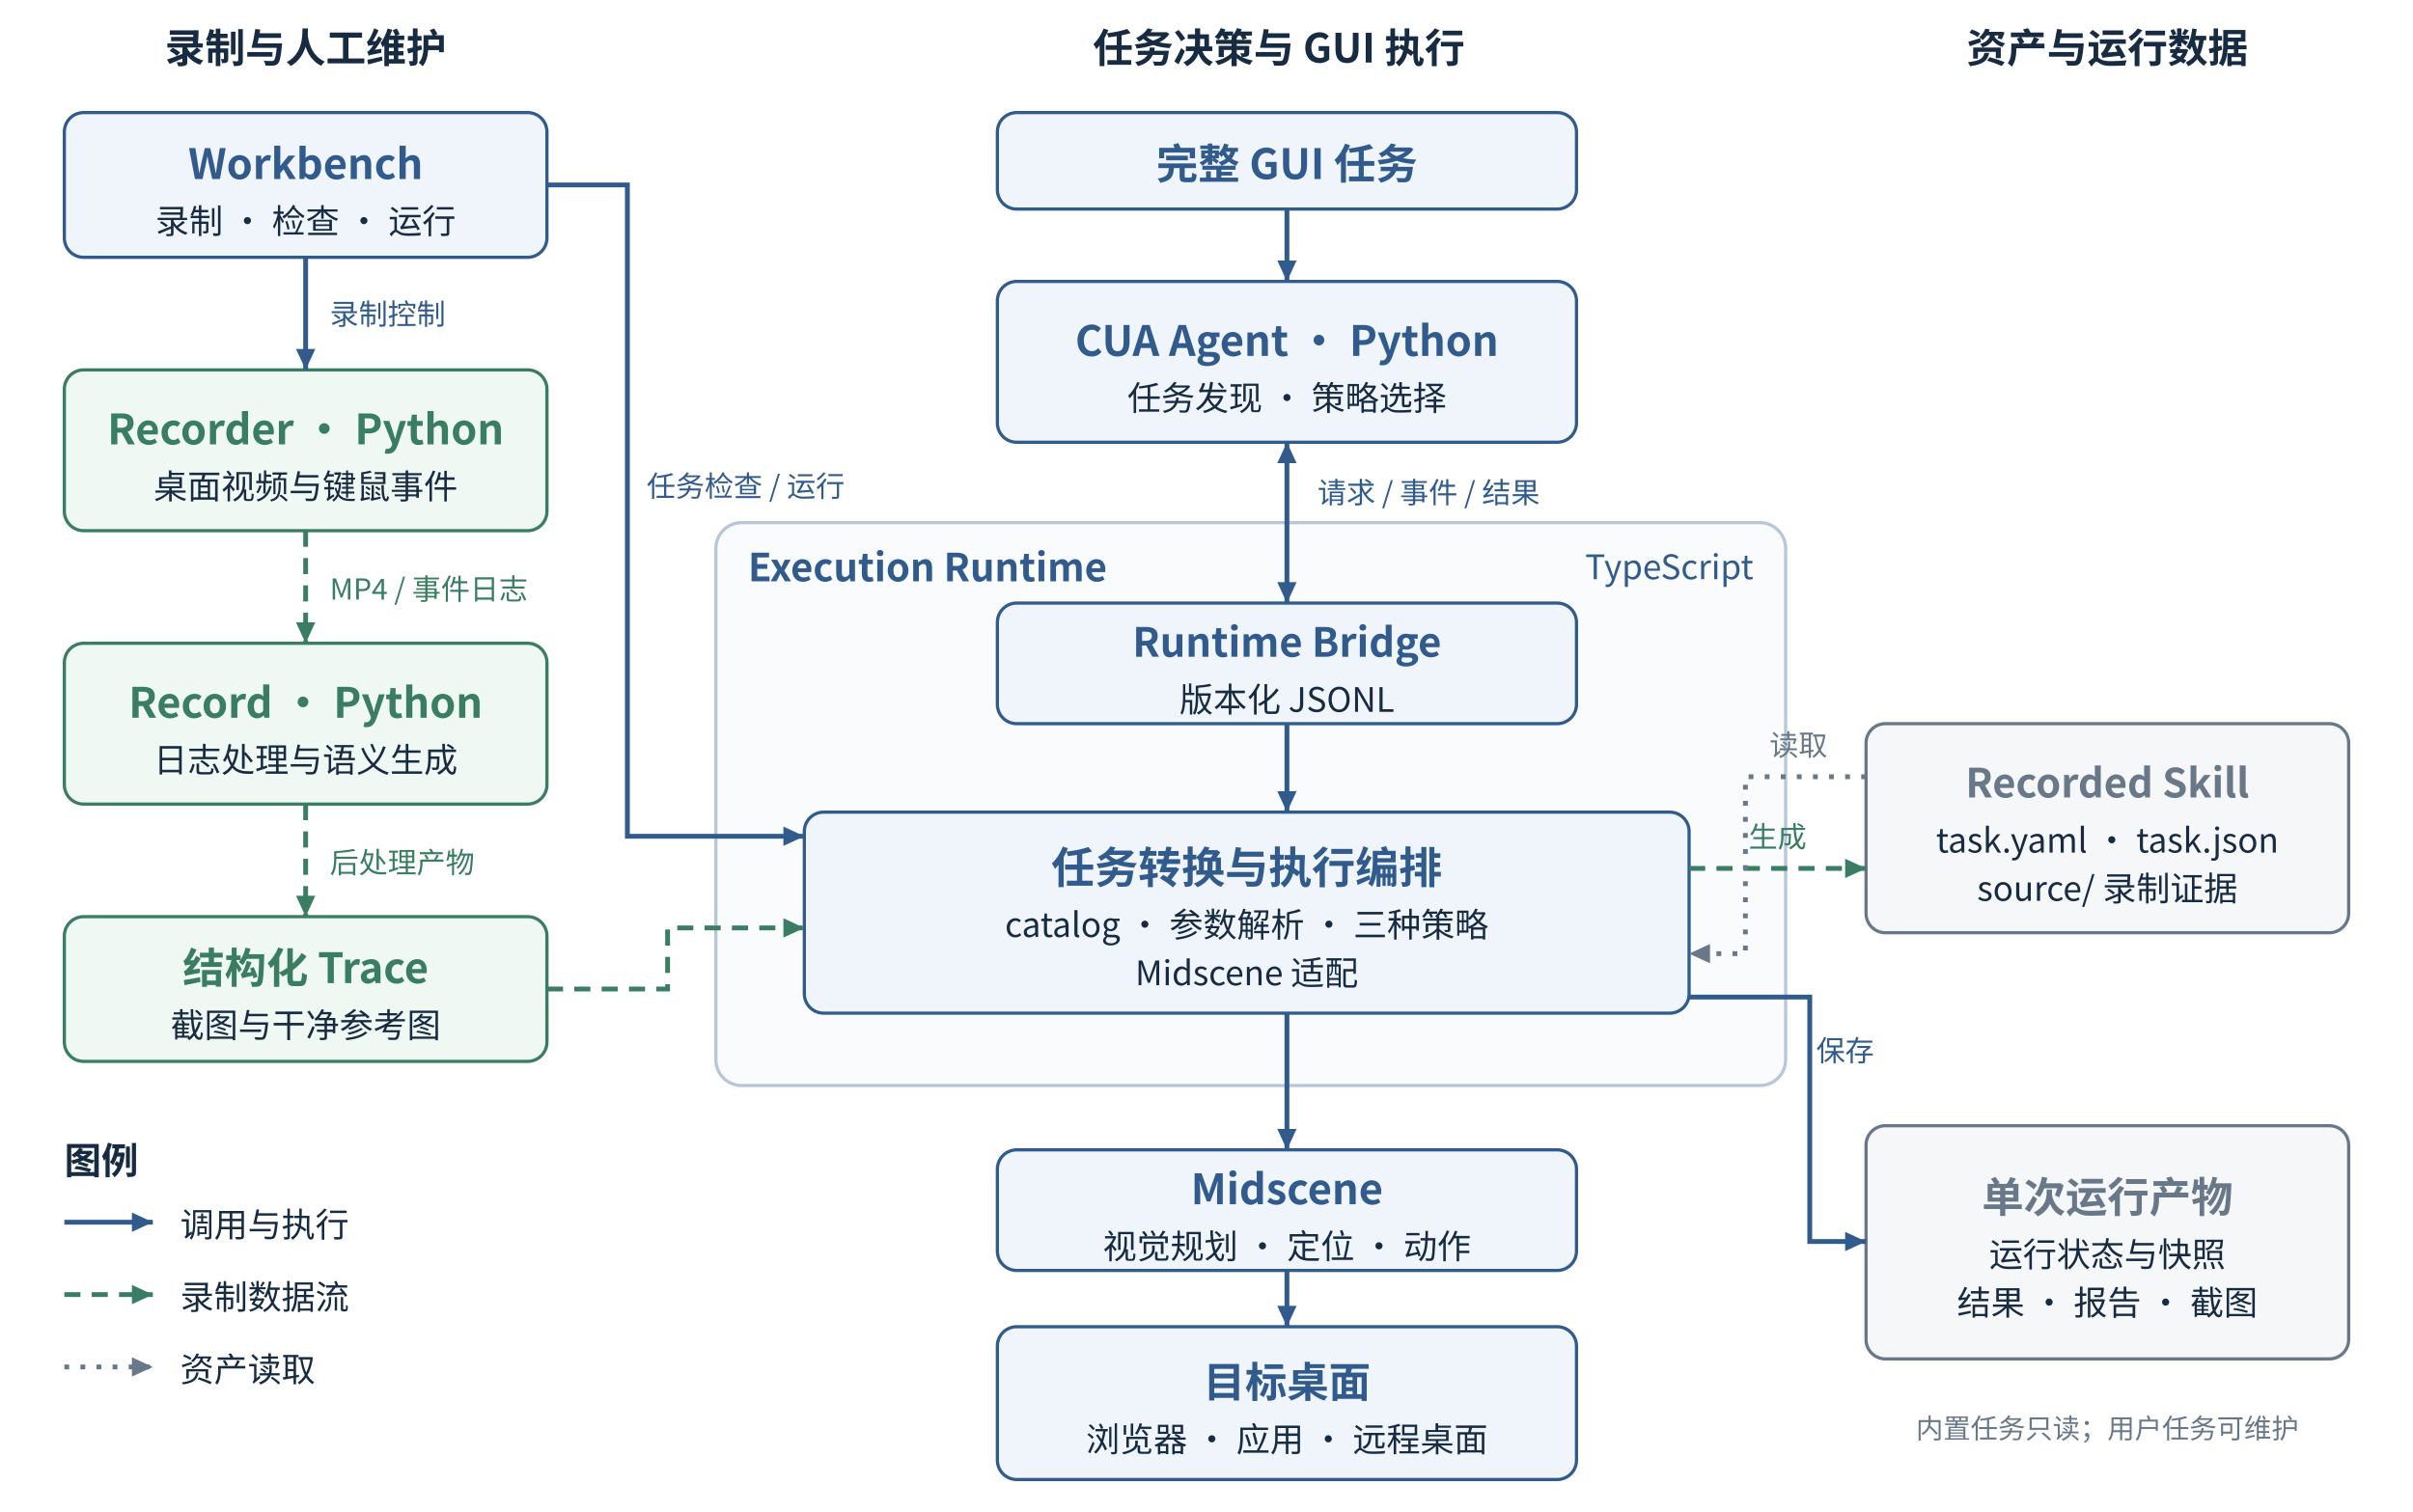
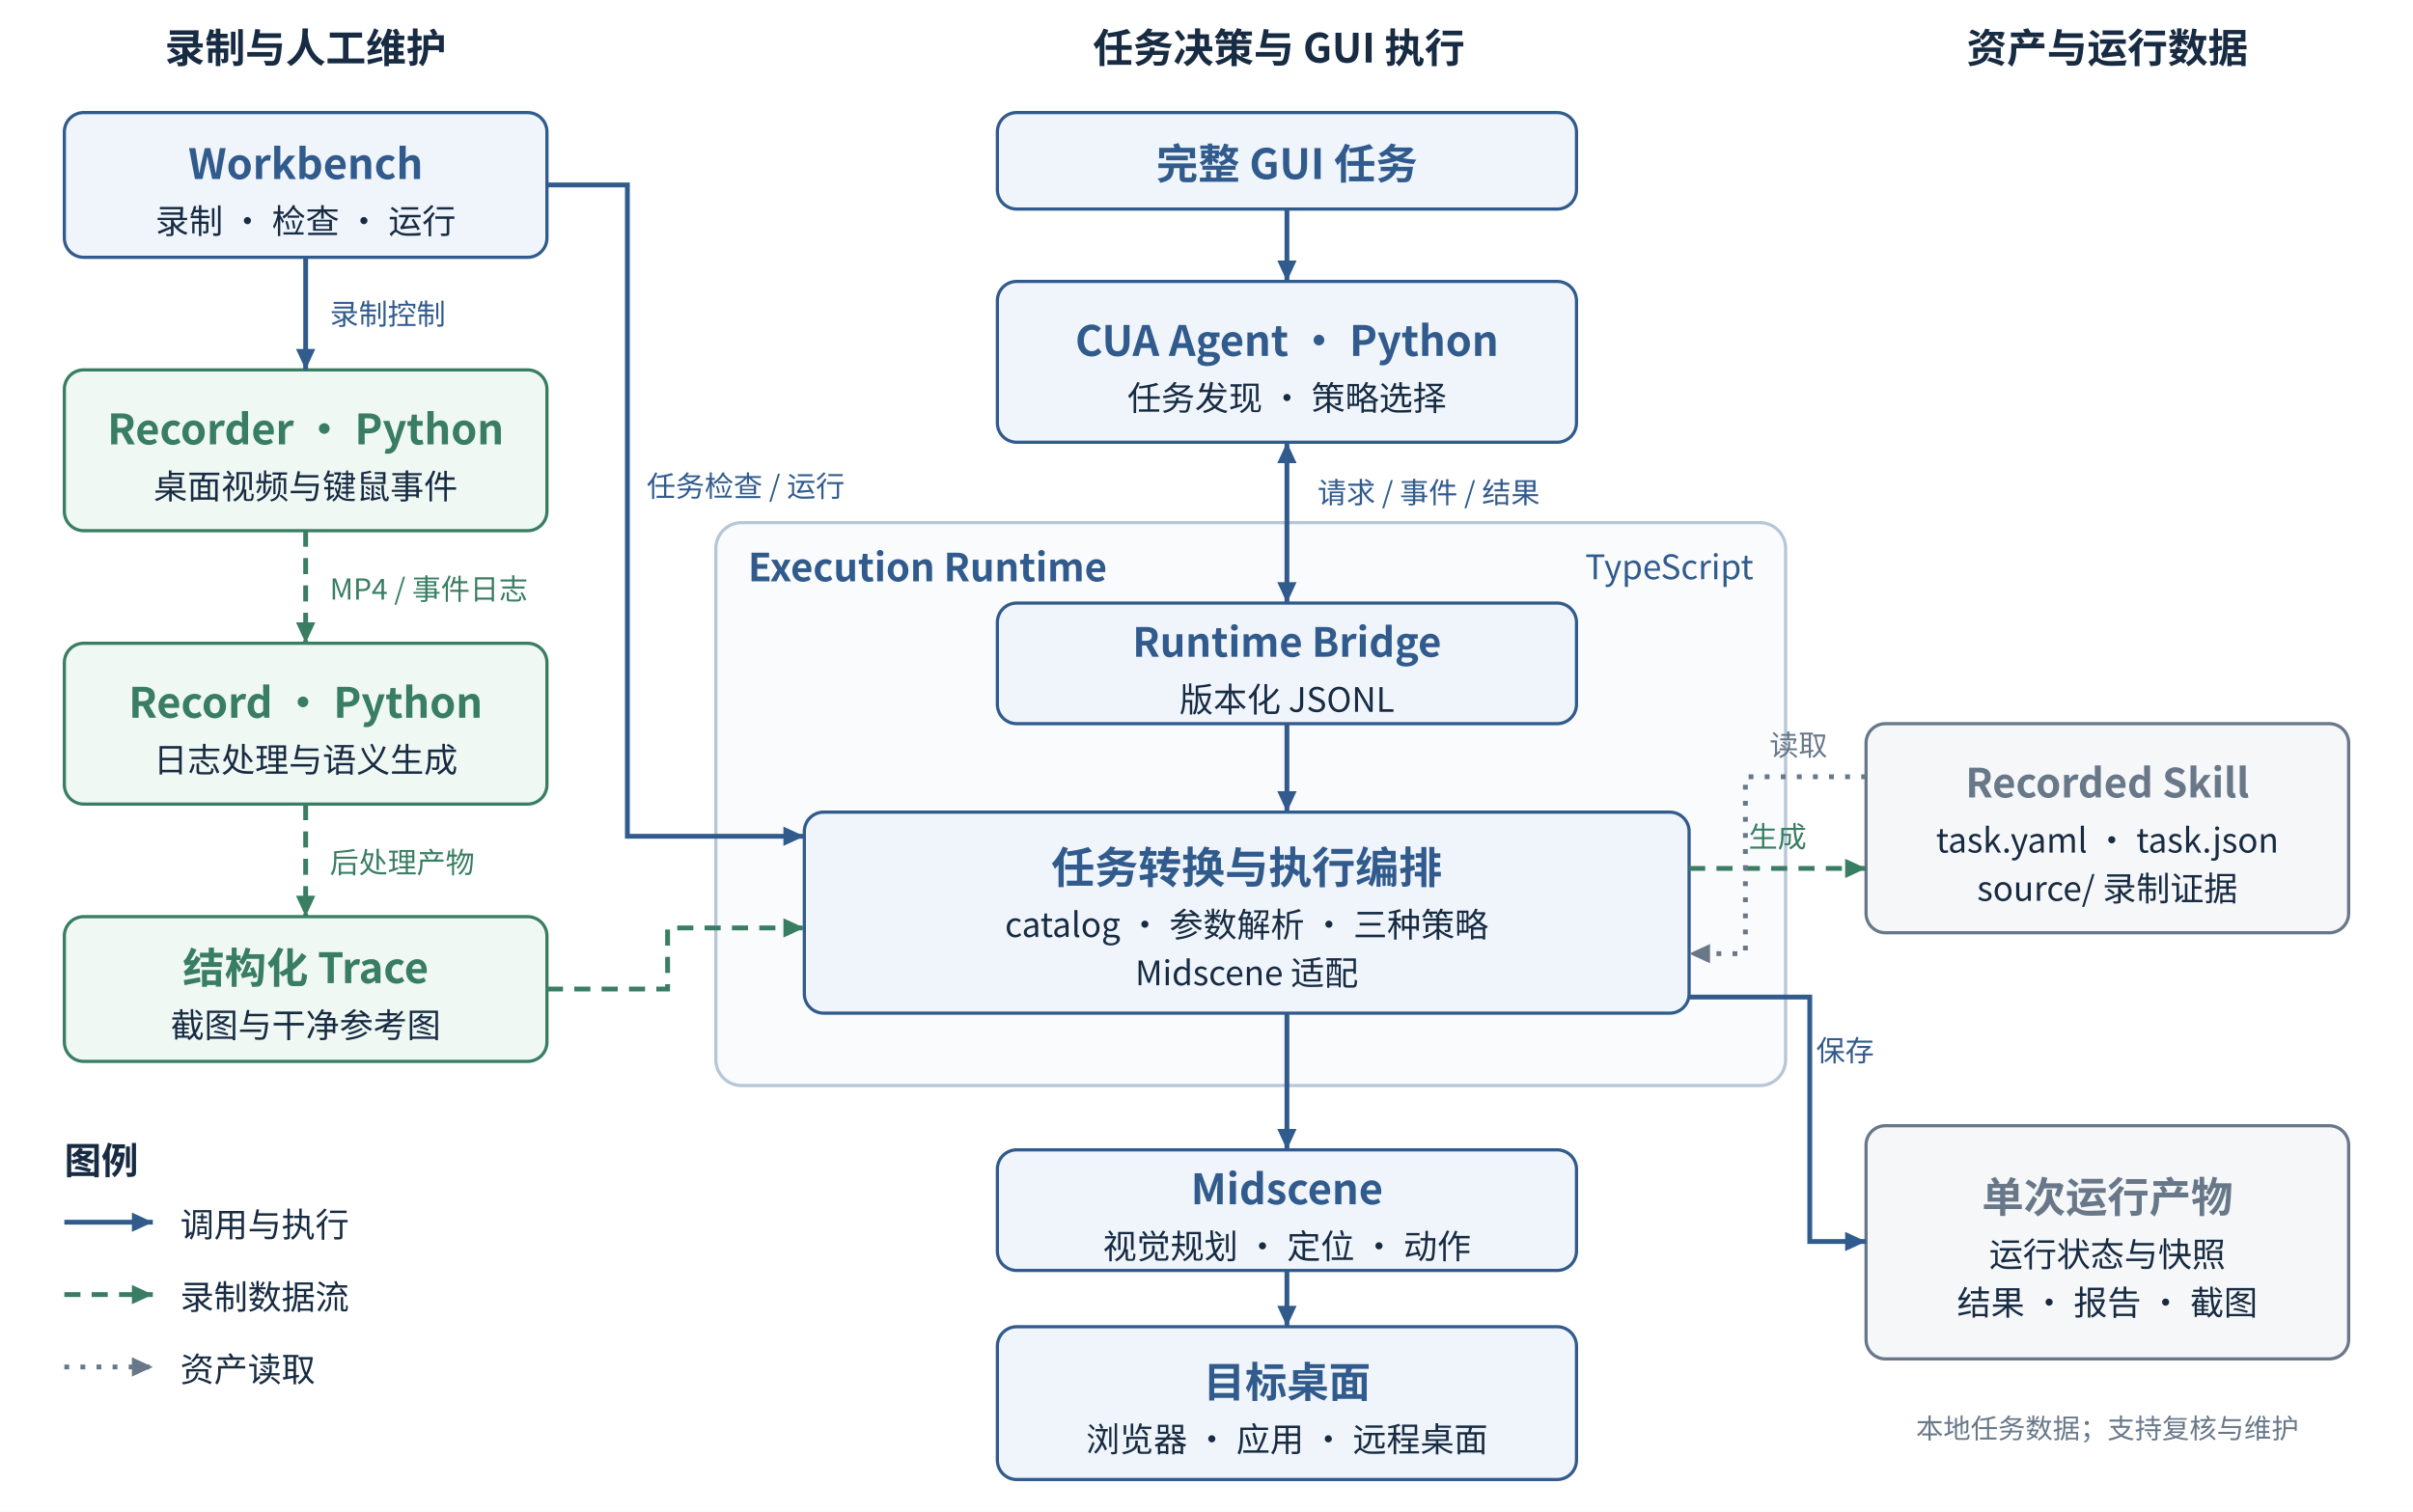
<svg xmlns="http://www.w3.org/2000/svg" width="1500" height="940" viewBox="0 0 1500 940">
  <rect width="100%" height="100%" fill="white" />
  <text x="190" y="28" text-anchor="middle" dominant-baseline="central" font-family="Microsoft YaHei, Noto Sans CJK SC, sans-serif" font-size="25" font-weight="600" fill="#172B42">录制与人工维护</text>
  <text x="795" y="28" text-anchor="middle" dominant-baseline="central" font-family="Microsoft YaHei, Noto Sans CJK SC, sans-serif" font-size="25" font-weight="600" fill="#172B42">任务决策与 GUI 执行</text>
  <text x="1310" y="28" text-anchor="middle" dominant-baseline="central" font-family="Microsoft YaHei, Noto Sans CJK SC, sans-serif" font-size="25" font-weight="600" fill="#172B42">资产与运行数据</text>
  <rect x="445" y="325" width="665" height="350" rx="16" fill="#FAFBFD" stroke="#B7C7D8" stroke-width="2" />
  <text x="465" y="351" text-anchor="start" dominant-baseline="central" font-family="Microsoft YaHei, Noto Sans CJK SC, sans-serif" font-size="24" font-weight="600" fill="#315B8C">Execution Runtime</text>
  <text x="1090" y="351" text-anchor="end" dominant-baseline="central" font-family="Microsoft YaHei, Noto Sans CJK SC, sans-serif" font-size="21" font-weight="400" fill="#315B8C">TypeScript</text>
  <rect x="40" y="70" width="300" height="90" rx="12" fill="#F0F5FC" stroke="#315B8C" stroke-width="2" />
  <text x="190.0" y="100.0" text-anchor="middle" dominant-baseline="central" font-family="Microsoft YaHei, Noto Sans CJK SC, sans-serif" font-size="26" font-weight="600" fill="#315B8C">Workbench</text>
  <text x="190.0" y="136.0" text-anchor="middle" dominant-baseline="central" font-family="Microsoft YaHei, Noto Sans CJK SC, sans-serif" font-size="21" font-weight="400" fill="#172B42">录制 · 检查 · 运行</text>
  <rect x="40" y="230" width="300" height="100" rx="12" fill="#F0F8F4" stroke="#397D63" stroke-width="2" />
  <text x="190.0" y="265.0" text-anchor="middle" dominant-baseline="central" font-family="Microsoft YaHei, Noto Sans CJK SC, sans-serif" font-size="26" font-weight="600" fill="#397D63">Recorder  ·  Python</text>
  <text x="190.0" y="301.0" text-anchor="middle" dominant-baseline="central" font-family="Microsoft YaHei, Noto Sans CJK SC, sans-serif" font-size="21" font-weight="400" fill="#172B42">桌面视频与键鼠事件</text>
  <rect x="40" y="400" width="300" height="100" rx="12" fill="#F0F8F4" stroke="#397D63" stroke-width="2" />
  <text x="190.0" y="435.0" text-anchor="middle" dominant-baseline="central" font-family="Microsoft YaHei, Noto Sans CJK SC, sans-serif" font-size="26" font-weight="600" fill="#397D63">Record  ·  Python</text>
  <text x="190.0" y="471.0" text-anchor="middle" dominant-baseline="central" font-family="Microsoft YaHei, Noto Sans CJK SC, sans-serif" font-size="21" font-weight="400" fill="#172B42">日志处理与语义生成</text>
  <rect x="40" y="570" width="300" height="90" rx="12" fill="#F0F8F4" stroke="#397D63" stroke-width="2" />
  <text x="190.0" y="600.0" text-anchor="middle" dominant-baseline="central" font-family="Microsoft YaHei, Noto Sans CJK SC, sans-serif" font-size="26" font-weight="600" fill="#397D63">结构化 Trace</text>
  <text x="190.0" y="636.0" text-anchor="middle" dominant-baseline="central" font-family="Microsoft YaHei, Noto Sans CJK SC, sans-serif" font-size="21" font-weight="400" fill="#172B42">截图与干净参考图</text>
  <rect x="620" y="70" width="360" height="60" rx="12" fill="#F0F5FC" stroke="#315B8C" stroke-width="2" />
  <text x="800.0" y="100.0" text-anchor="middle" dominant-baseline="central" font-family="Microsoft YaHei, Noto Sans CJK SC, sans-serif" font-size="26" font-weight="600" fill="#315B8C">完整 GUI 任务</text>
  <rect x="620" y="175" width="360" height="100" rx="12" fill="#F0F5FC" stroke="#315B8C" stroke-width="2" />
  <text x="800.0" y="210.0" text-anchor="middle" dominant-baseline="central" font-family="Microsoft YaHei, Noto Sans CJK SC, sans-serif" font-size="26" font-weight="600" fill="#315B8C">CUA Agent  ·  Python</text>
  <text x="800.0" y="246.0" text-anchor="middle" dominant-baseline="central" font-family="Microsoft YaHei, Noto Sans CJK SC, sans-serif" font-size="21" font-weight="400" fill="#172B42">任务发现 · 策略选择</text>
  <rect x="620" y="375" width="360" height="75" rx="12" fill="#F0F5FC" stroke="#315B8C" stroke-width="2" />
  <text x="800.0" y="397.5" text-anchor="middle" dominant-baseline="central" font-family="Microsoft YaHei, Noto Sans CJK SC, sans-serif" font-size="25" font-weight="600" fill="#315B8C">Runtime Bridge</text>
  <text x="800.0" y="433.5" text-anchor="middle" dominant-baseline="central" font-family="Microsoft YaHei, Noto Sans CJK SC, sans-serif" font-size="21" font-weight="400" fill="#172B42">版本化 JSONL</text>
  <rect x="500" y="505" width="550" height="125" rx="12" fill="#F0F5FC" stroke="#315B8C" stroke-width="2" />
  <text x="775.0" y="537.5" text-anchor="middle" dominant-baseline="central" font-family="Microsoft YaHei, Noto Sans CJK SC, sans-serif" font-size="27" font-weight="600" fill="#315B8C">任务转换与执行编排</text>
  <text x="775.0" y="573.5" text-anchor="middle" dominant-baseline="central" font-family="Microsoft YaHei, Noto Sans CJK SC, sans-serif" font-size="21" font-weight="400" fill="#172B42">catalog · 参数解析 · 三种策略</text>
  <text x="775.0" y="603.5" text-anchor="middle" dominant-baseline="central" font-family="Microsoft YaHei, Noto Sans CJK SC, sans-serif" font-size="21" font-weight="400" fill="#172B42">Midscene 适配</text>
  <rect x="620" y="715" width="360" height="75" rx="12" fill="#F0F5FC" stroke="#315B8C" stroke-width="2" />
  <text x="800.0" y="737.5" text-anchor="middle" dominant-baseline="central" font-family="Microsoft YaHei, Noto Sans CJK SC, sans-serif" font-size="26" font-weight="600" fill="#315B8C">Midscene</text>
  <text x="800.0" y="773.5" text-anchor="middle" dominant-baseline="central" font-family="Microsoft YaHei, Noto Sans CJK SC, sans-serif" font-size="21" font-weight="400" fill="#172B42">视觉规划 · 定位 · 动作</text>
  <rect x="620" y="825" width="360" height="95" rx="12" fill="#F0F5FC" stroke="#315B8C" stroke-width="2" />
  <text x="800.0" y="857.5" text-anchor="middle" dominant-baseline="central" font-family="Microsoft YaHei, Noto Sans CJK SC, sans-serif" font-size="26" font-weight="600" fill="#315B8C">目标桌面</text>
  <text x="800.0" y="893.5" text-anchor="middle" dominant-baseline="central" font-family="Microsoft YaHei, Noto Sans CJK SC, sans-serif" font-size="21" font-weight="400" fill="#172B42">浏览器 · 应用 · 远程桌面</text>
  <rect x="1160" y="450" width="300" height="130" rx="12" fill="#F6F7F9" stroke="#687889" stroke-width="2" />
  <text x="1310.0" y="485.0" text-anchor="middle" dominant-baseline="central" font-family="Microsoft YaHei, Noto Sans CJK SC, sans-serif" font-size="25" font-weight="600" fill="#687889">Recorded Skill</text>
  <text x="1310.0" y="521.0" text-anchor="middle" dominant-baseline="central" font-family="Microsoft YaHei, Noto Sans CJK SC, sans-serif" font-size="21" font-weight="400" fill="#172B42">task.yaml · task.json</text>
  <text x="1310.0" y="551.0" text-anchor="middle" dominant-baseline="central" font-family="Microsoft YaHei, Noto Sans CJK SC, sans-serif" font-size="21" font-weight="400" fill="#172B42">source/ 录制证据</text>
  <rect x="1160" y="700" width="300" height="145" rx="12" fill="#F6F7F9" stroke="#687889" stroke-width="2" />
  <text x="1310.0" y="742.5" text-anchor="middle" dominant-baseline="central" font-family="Microsoft YaHei, Noto Sans CJK SC, sans-serif" font-size="26" font-weight="600" fill="#687889">单次运行产物</text>
  <text x="1310.0" y="778.5" text-anchor="middle" dominant-baseline="central" font-family="Microsoft YaHei, Noto Sans CJK SC, sans-serif" font-size="21" font-weight="400" fill="#172B42">运行状态与快照</text>
  <text x="1310.0" y="808.5" text-anchor="middle" dominant-baseline="central" font-family="Microsoft YaHei, Noto Sans CJK SC, sans-serif" font-size="21" font-weight="400" fill="#172B42">结果 · 报告 · 截图</text>
  <path d="M 800,130 L 800,175" fill="none" stroke="#315B8C" stroke-width="3" />
  <polygon points="800,175 794.0,162.0 806.0,162.0" fill="#315B8C" />
  <path d="M 800,275 L 800,375" fill="none" stroke="#315B8C" stroke-width="3" />
  <polygon points="800,375 794.0,362.0 806.0,362.0" fill="#315B8C" />
  <polygon points="800,275 806.0,288.0 794.0,288.0" fill="#315B8C" />
  <text x="819" y="305" text-anchor="start" dominant-baseline="central" font-family="Microsoft YaHei, Noto Sans CJK SC, sans-serif" font-size="18" font-weight="400" fill="#315B8C">请求 / 事件 / 结果</text>
  <path d="M 800,450 L 800,505" fill="none" stroke="#315B8C" stroke-width="3" />
  <polygon points="800,505 794.0,492.0 806.0,492.0" fill="#315B8C" />
  <path d="M 800,630 L 800,715" fill="none" stroke="#315B8C" stroke-width="3" />
  <polygon points="800,715 794.0,702.0 806.0,702.0" fill="#315B8C" />
  <path d="M 800,790 L 800,825" fill="none" stroke="#315B8C" stroke-width="3" />
  <polygon points="800,825 794.0,812.0 806.0,812.0" fill="#315B8C" />
  <path d="M 190,160 L 190,230" fill="none" stroke="#315B8C" stroke-width="3" />
  <polygon points="190,230 184.0,217.0 196.0,217.0" fill="#315B8C" />
  <text x="205" y="194" text-anchor="start" dominant-baseline="central" font-family="Microsoft YaHei, Noto Sans CJK SC, sans-serif" font-size="18" font-weight="400" fill="#315B8C">录制控制</text>
  <path d="M 190,330 L 190,400" fill="none" stroke="#397D63" stroke-width="3" stroke-dasharray="10 7" />
  <polygon points="190,400 184.0,387.0 196.0,387.0" fill="#397D63" />
  <text x="205" y="365" text-anchor="start" dominant-baseline="central" font-family="Microsoft YaHei, Noto Sans CJK SC, sans-serif" font-size="18" font-weight="400" fill="#397D63">MP4 / 事件日志</text>
  <path d="M 190,500 L 190,570" fill="none" stroke="#397D63" stroke-width="3" stroke-dasharray="10 7" />
  <polygon points="190,570 184.0,557.0 196.0,557.0" fill="#397D63" />
  <text x="205" y="535" text-anchor="start" dominant-baseline="central" font-family="Microsoft YaHei, Noto Sans CJK SC, sans-serif" font-size="18" font-weight="400" fill="#397D63">后处理产物</text>
  <path d="M 340,115 L 390,115 L 390,520 L 500,520" fill="none" stroke="#315B8C" stroke-width="3" />
  <polygon points="500,520 487.0,526.0 487.0,514.0" fill="#315B8C" />
  <text x="402" y="301" text-anchor="start" dominant-baseline="central" font-family="Microsoft YaHei, Noto Sans CJK SC, sans-serif" font-size="18" font-weight="400" fill="#315B8C">任务检查 / 运行</text>
  <path d="M 340,615 L 415,615 L 415,577 L 500,577" fill="none" stroke="#397D63" stroke-width="3" stroke-dasharray="10 7" />
  <polygon points="500,577 487.0,583.0 487.0,571.0" fill="#397D63" />
  <path d="M 1050,540 L 1160,540" fill="none" stroke="#397D63" stroke-width="3" stroke-dasharray="10 7" />
  <polygon points="1160,540 1147.0,546.0 1147.0,534.0" fill="#397D63" />
  <text x="1105" y="519" text-anchor="middle" dominant-baseline="central" font-family="Microsoft YaHei, Noto Sans CJK SC, sans-serif" font-size="18" font-weight="400" fill="#397D63">生成</text>
  <path d="M 1160,483 L 1085,483 L 1085,593 L 1050,593" fill="none" stroke="#687889" stroke-width="3" stroke-dasharray="3 7" />
  <polygon points="1050,593 1063.0,587.0 1063.0,599.0" fill="#687889" />
  <text x="1118" y="462" text-anchor="middle" dominant-baseline="central" font-family="Microsoft YaHei, Noto Sans CJK SC, sans-serif" font-size="18" font-weight="400" fill="#687889">读取</text>
  <path d="M 1050,620 L 1125,620 L 1125,772 L 1160,772" fill="none" stroke="#315B8C" stroke-width="3" />
  <polygon points="1160,772 1147.0,778.0 1147.0,766.0" fill="#315B8C" />
  <text x="1147" y="652" text-anchor="middle" dominant-baseline="central" font-family="Microsoft YaHei, Noto Sans CJK SC, sans-serif" font-size="18" font-weight="400" fill="#315B8C">保存</text>
  <text x="40" y="720" text-anchor="start" dominant-baseline="central" font-family="Microsoft YaHei, Noto Sans CJK SC, sans-serif" font-size="23" font-weight="600" fill="#172B42">图例</text>
  <path d="M 40,760 L 95,760" fill="none" stroke="#315B8C" stroke-width="3" />
  <polygon points="95,760 82.0,766.0 82.0,754.0" fill="#315B8C" />
  <text x="112" y="760" text-anchor="start" dominant-baseline="central" font-family="Microsoft YaHei, Noto Sans CJK SC, sans-serif" font-size="21" font-weight="400" fill="#172B42">调用与执行</text>
  <path d="M 40,805 L 95,805" fill="none" stroke="#397D63" stroke-width="3" stroke-dasharray="10 7" />
  <polygon points="95,805 82.0,811.0 82.0,799.0" fill="#397D63" />
  <text x="112" y="805" text-anchor="start" dominant-baseline="central" font-family="Microsoft YaHei, Noto Sans CJK SC, sans-serif" font-size="21" font-weight="400" fill="#172B42">录制数据流</text>
  <path d="M 40,850 L 95,850" fill="none" stroke="#687889" stroke-width="3" stroke-dasharray="3 7" />
  <polygon points="95,850 82.0,856.0 82.0,844.0" fill="#687889" />
  <text x="112" y="850" text-anchor="start" dominant-baseline="central" font-family="Microsoft YaHei, Noto Sans CJK SC, sans-serif" font-size="21" font-weight="400" fill="#172B42">资产读取</text>
-   <text x="1310" y="887" text-anchor="middle" dominant-baseline="central" font-family="Microsoft YaHei, Noto Sans CJK SC, sans-serif" font-size="17" font-weight="400" fill="#687889">内置任务只读；用户任务可维护</text>
+   <text x="1310" y="887" text-anchor="middle" dominant-baseline="central" font-family="Microsoft YaHei, Noto Sans CJK SC, sans-serif" font-size="17" font-weight="400" fill="#687889">本地任务数据；支持复核与维护</text>
</svg>
